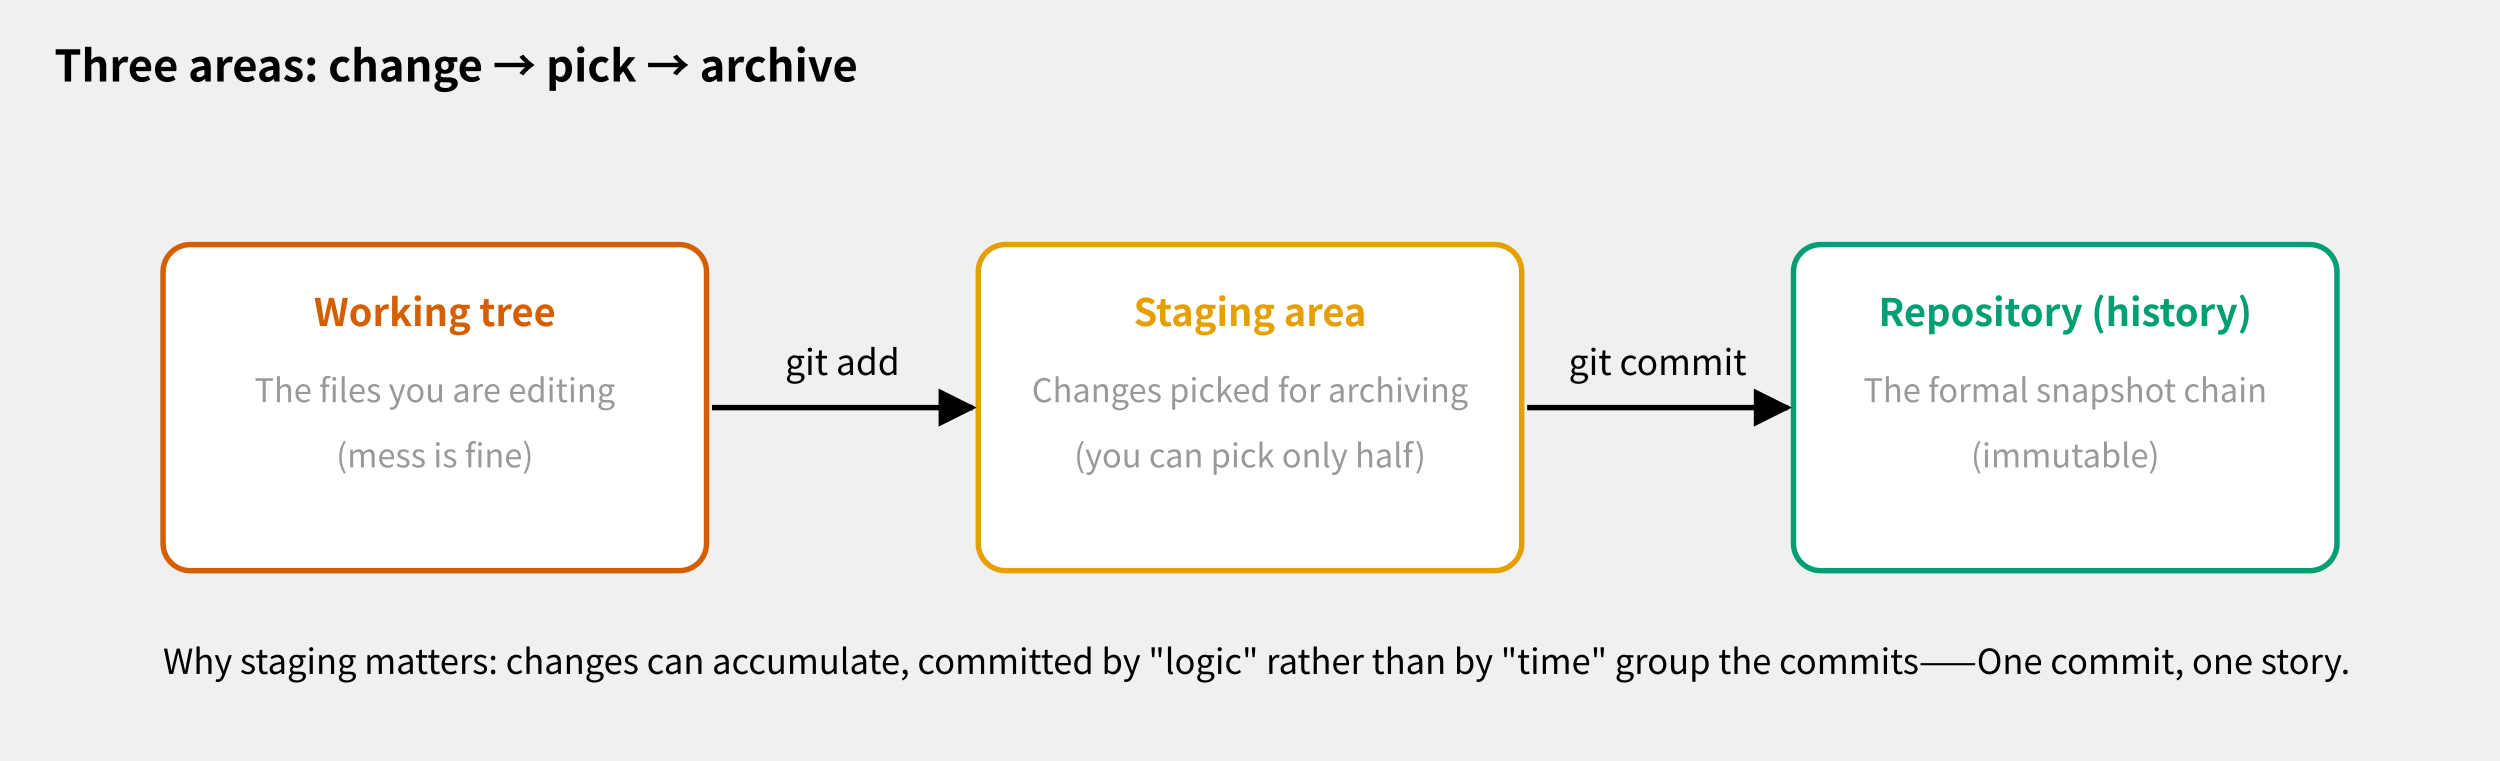
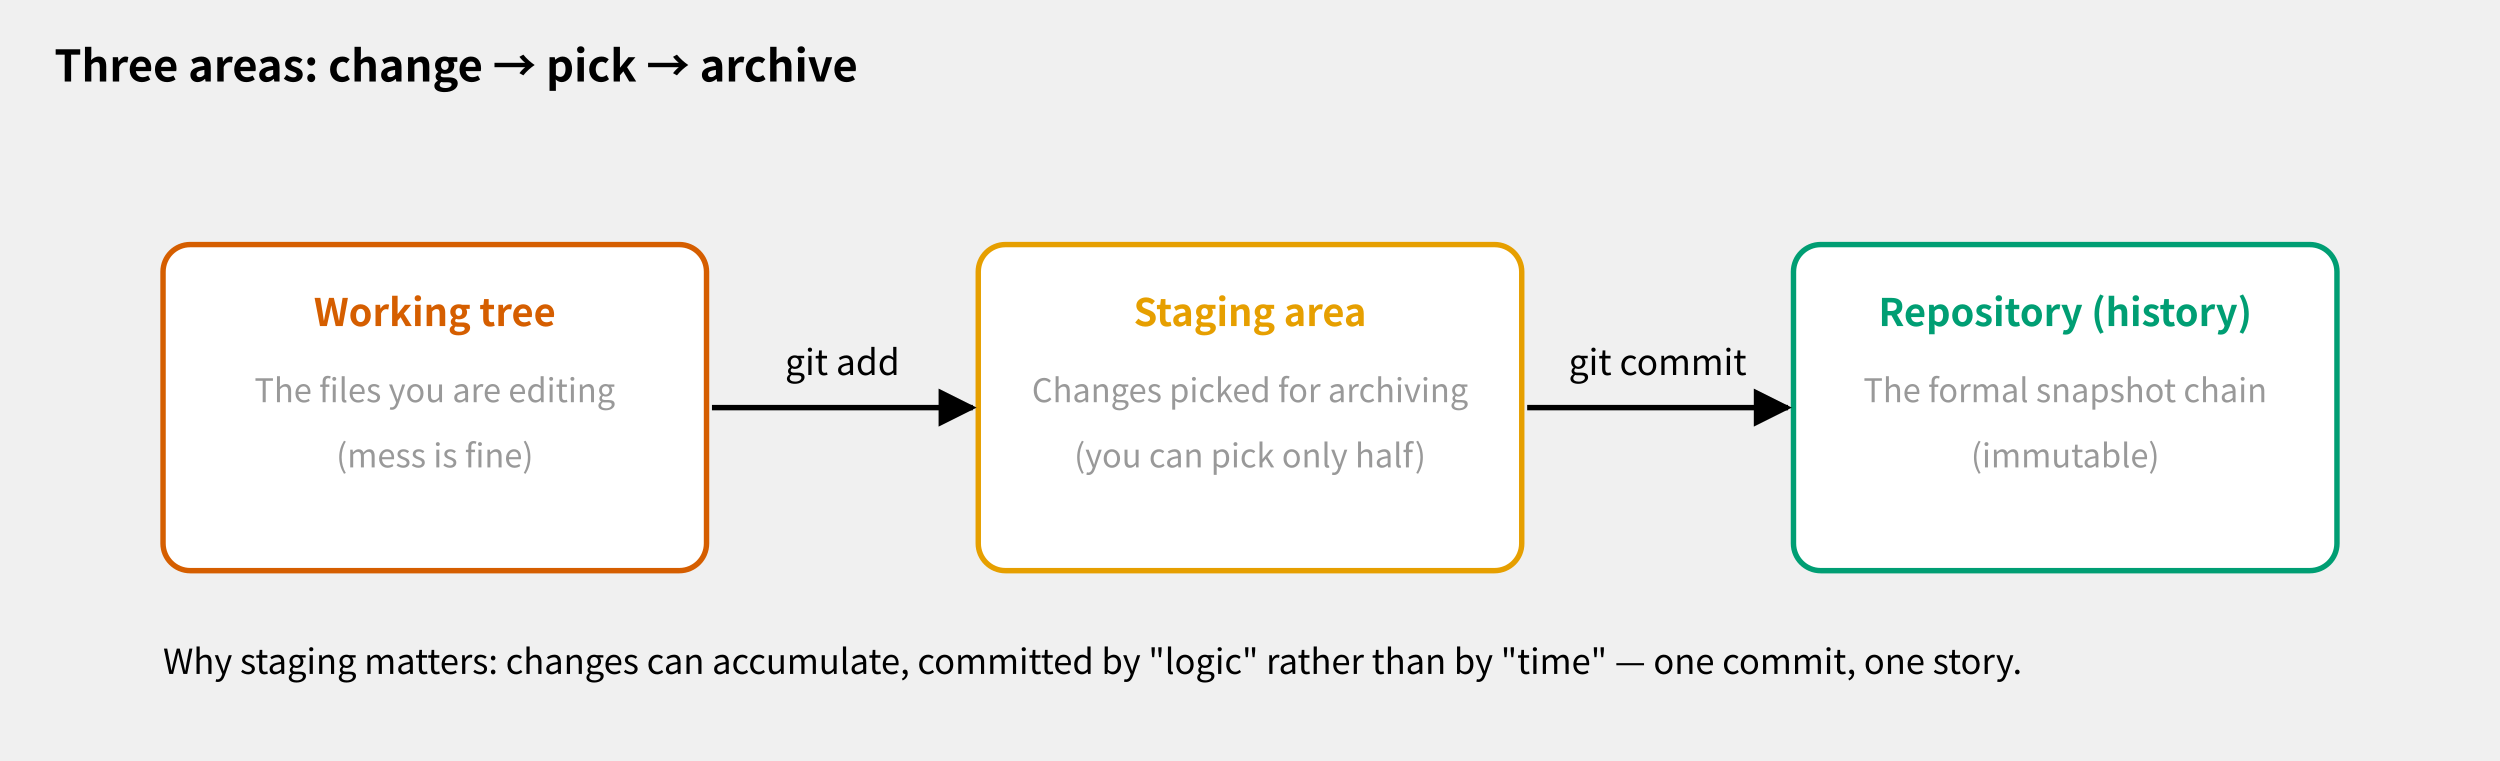
<svg xmlns="http://www.w3.org/2000/svg" width="920" height="280" viewBox="0 0 920 280">
  <defs>
    <marker id="arr" viewBox="0 0 10 10" refX="9" refY="5" markerWidth="7" markerHeight="7" orient="auto-start-reverse">
      <path d="M 0 0 L 10 5 L 0 10 z" fill="#000000" />
    </marker>
  </defs>
-   <text x="20" y="30" font-size="16" font-weight="bold" fill="#000000" font-family="Noto Sans CJK SC, sans-serif">Three areas: change →  pick →  archive</text>
+   <text x="20" y="30" font-size="16" font-weight="bold" fill="#000000" font-family="Noto Sans CJK SC, sans-serif">Three areas: change → pick → archive</text>
  <g font-family="Noto Sans CJK SC, sans-serif" font-size="14" fill="#000000">
    <rect x="60" y="90" width="200" height="120" rx="10" fill="#ffffff" stroke="#D55E00" stroke-width="2" />
    <text x="160" y="120" text-anchor="middle" font-weight="bold" fill="#D55E00">Working tree</text>
    <text x="160" y="148" text-anchor="middle" fill="#999999" font-size="12">The files you are editing</text>
    <text x="160" y="172" text-anchor="middle" fill="#999999" font-size="12">(mess is fine)</text>
    <rect x="360" y="90" width="200" height="120" rx="10" fill="#ffffff" stroke="#E69F00" stroke-width="2" />
    <text x="460" y="120" text-anchor="middle" font-weight="bold" fill="#E69F00">Staging area</text>
    <text x="460" y="148" text-anchor="middle" fill="#999999" font-size="12">Changes picked for archiving</text>
    <text x="460" y="172" text-anchor="middle" fill="#999999" font-size="12">(you can pick only half)</text>
    <rect x="660" y="90" width="200" height="120" rx="10" fill="#ffffff" stroke="#009E73" stroke-width="2" />
    <text x="760" y="120" text-anchor="middle" font-weight="bold" fill="#009E73">Repository (history)</text>
    <text x="760" y="148" text-anchor="middle" fill="#999999" font-size="12">The formal snapshot chain</text>
    <text x="760" y="172" text-anchor="middle" fill="#999999" font-size="12">(immutable)</text>
  </g>
  <path d="M 262 150 L 358 150" stroke="#000000" stroke-width="2" marker-end="url(#arr)" />
  <text x="310" y="138" font-size="13" text-anchor="middle" fill="#000000" font-family="Noto Sans CJK SC, sans-serif">git add</text>
  <path d="M 562 150 L 658 150" stroke="#000000" stroke-width="2" marker-end="url(#arr)" />
  <text x="610" y="138" font-size="13" text-anchor="middle" fill="#000000" font-family="Noto Sans CJK SC, sans-serif">git commit</text>
-   <text x="60" y="248" font-size="12.7" font-family="Noto Sans CJK SC, sans-serif" fill="#000000">Why staging matters: changes can accumulate, committed by "logic" rather than by "time" group the commits——One commit, one story.</text>
+   <text x="60" y="248" font-size="12.7" font-family="Noto Sans CJK SC, sans-serif" fill="#000000">Why staging matters: changes can accumulate, committed by "logic" rather than by "time" — one commit, one story.</text>
</svg>
